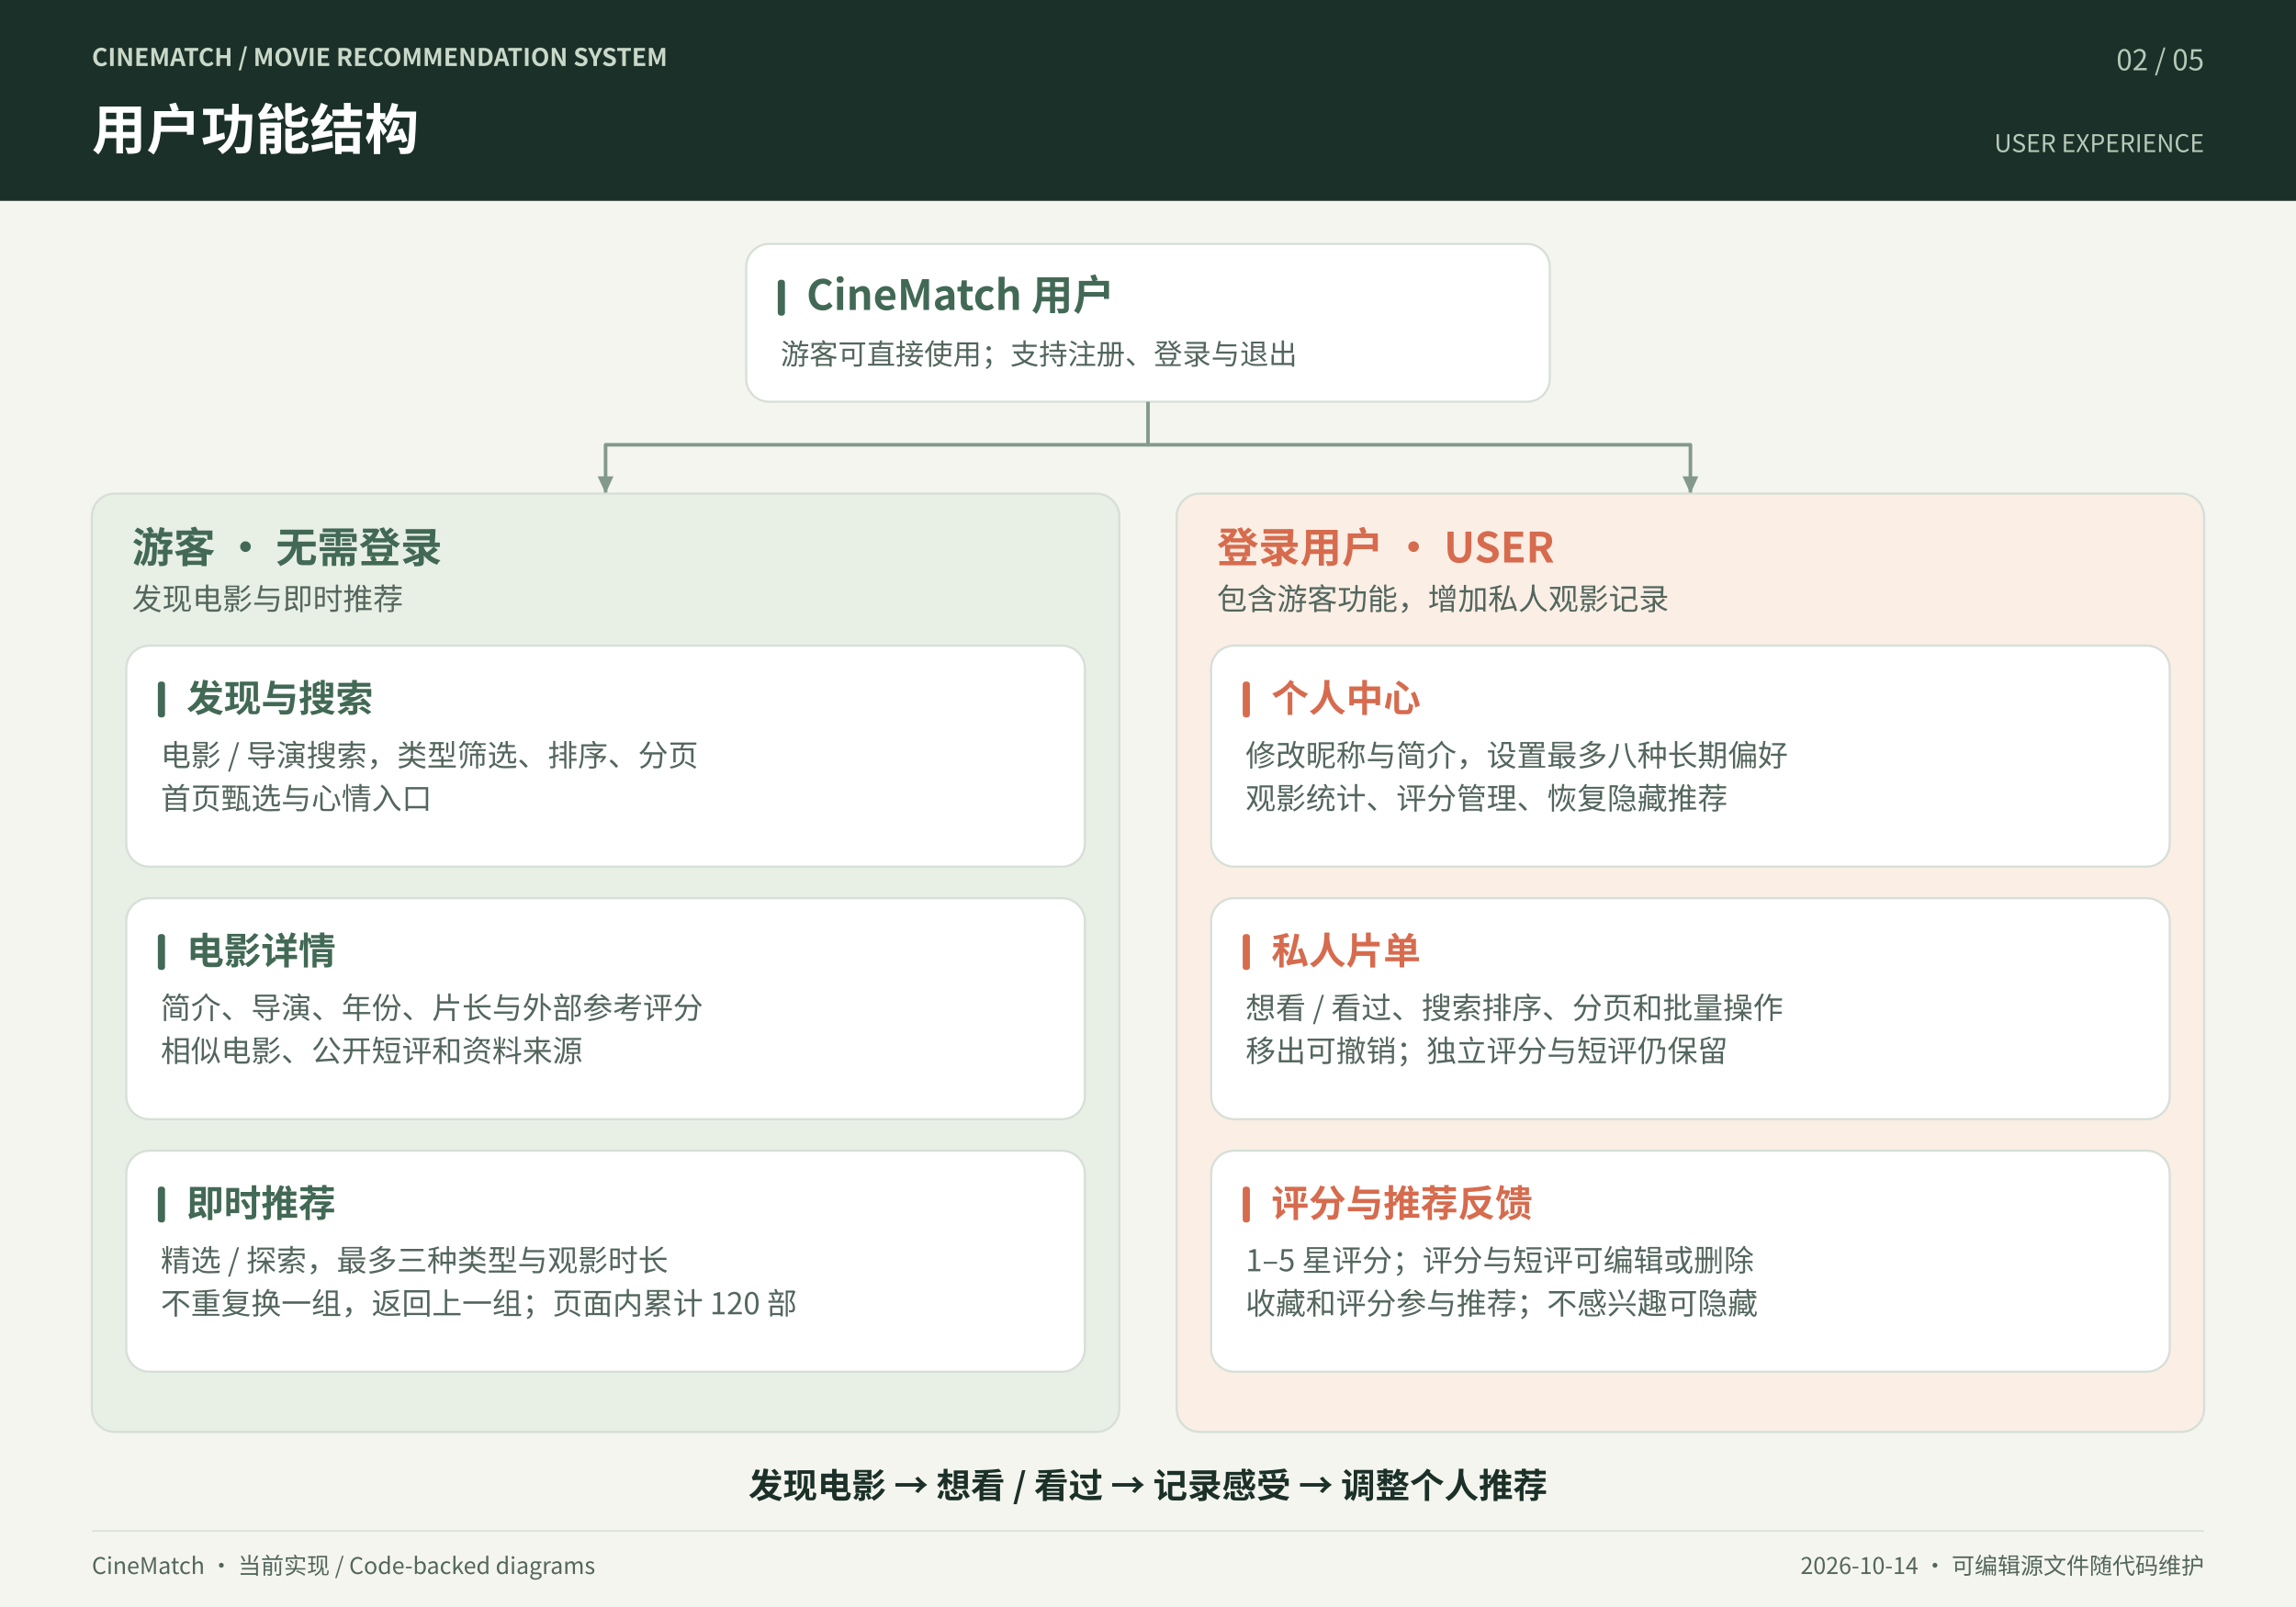
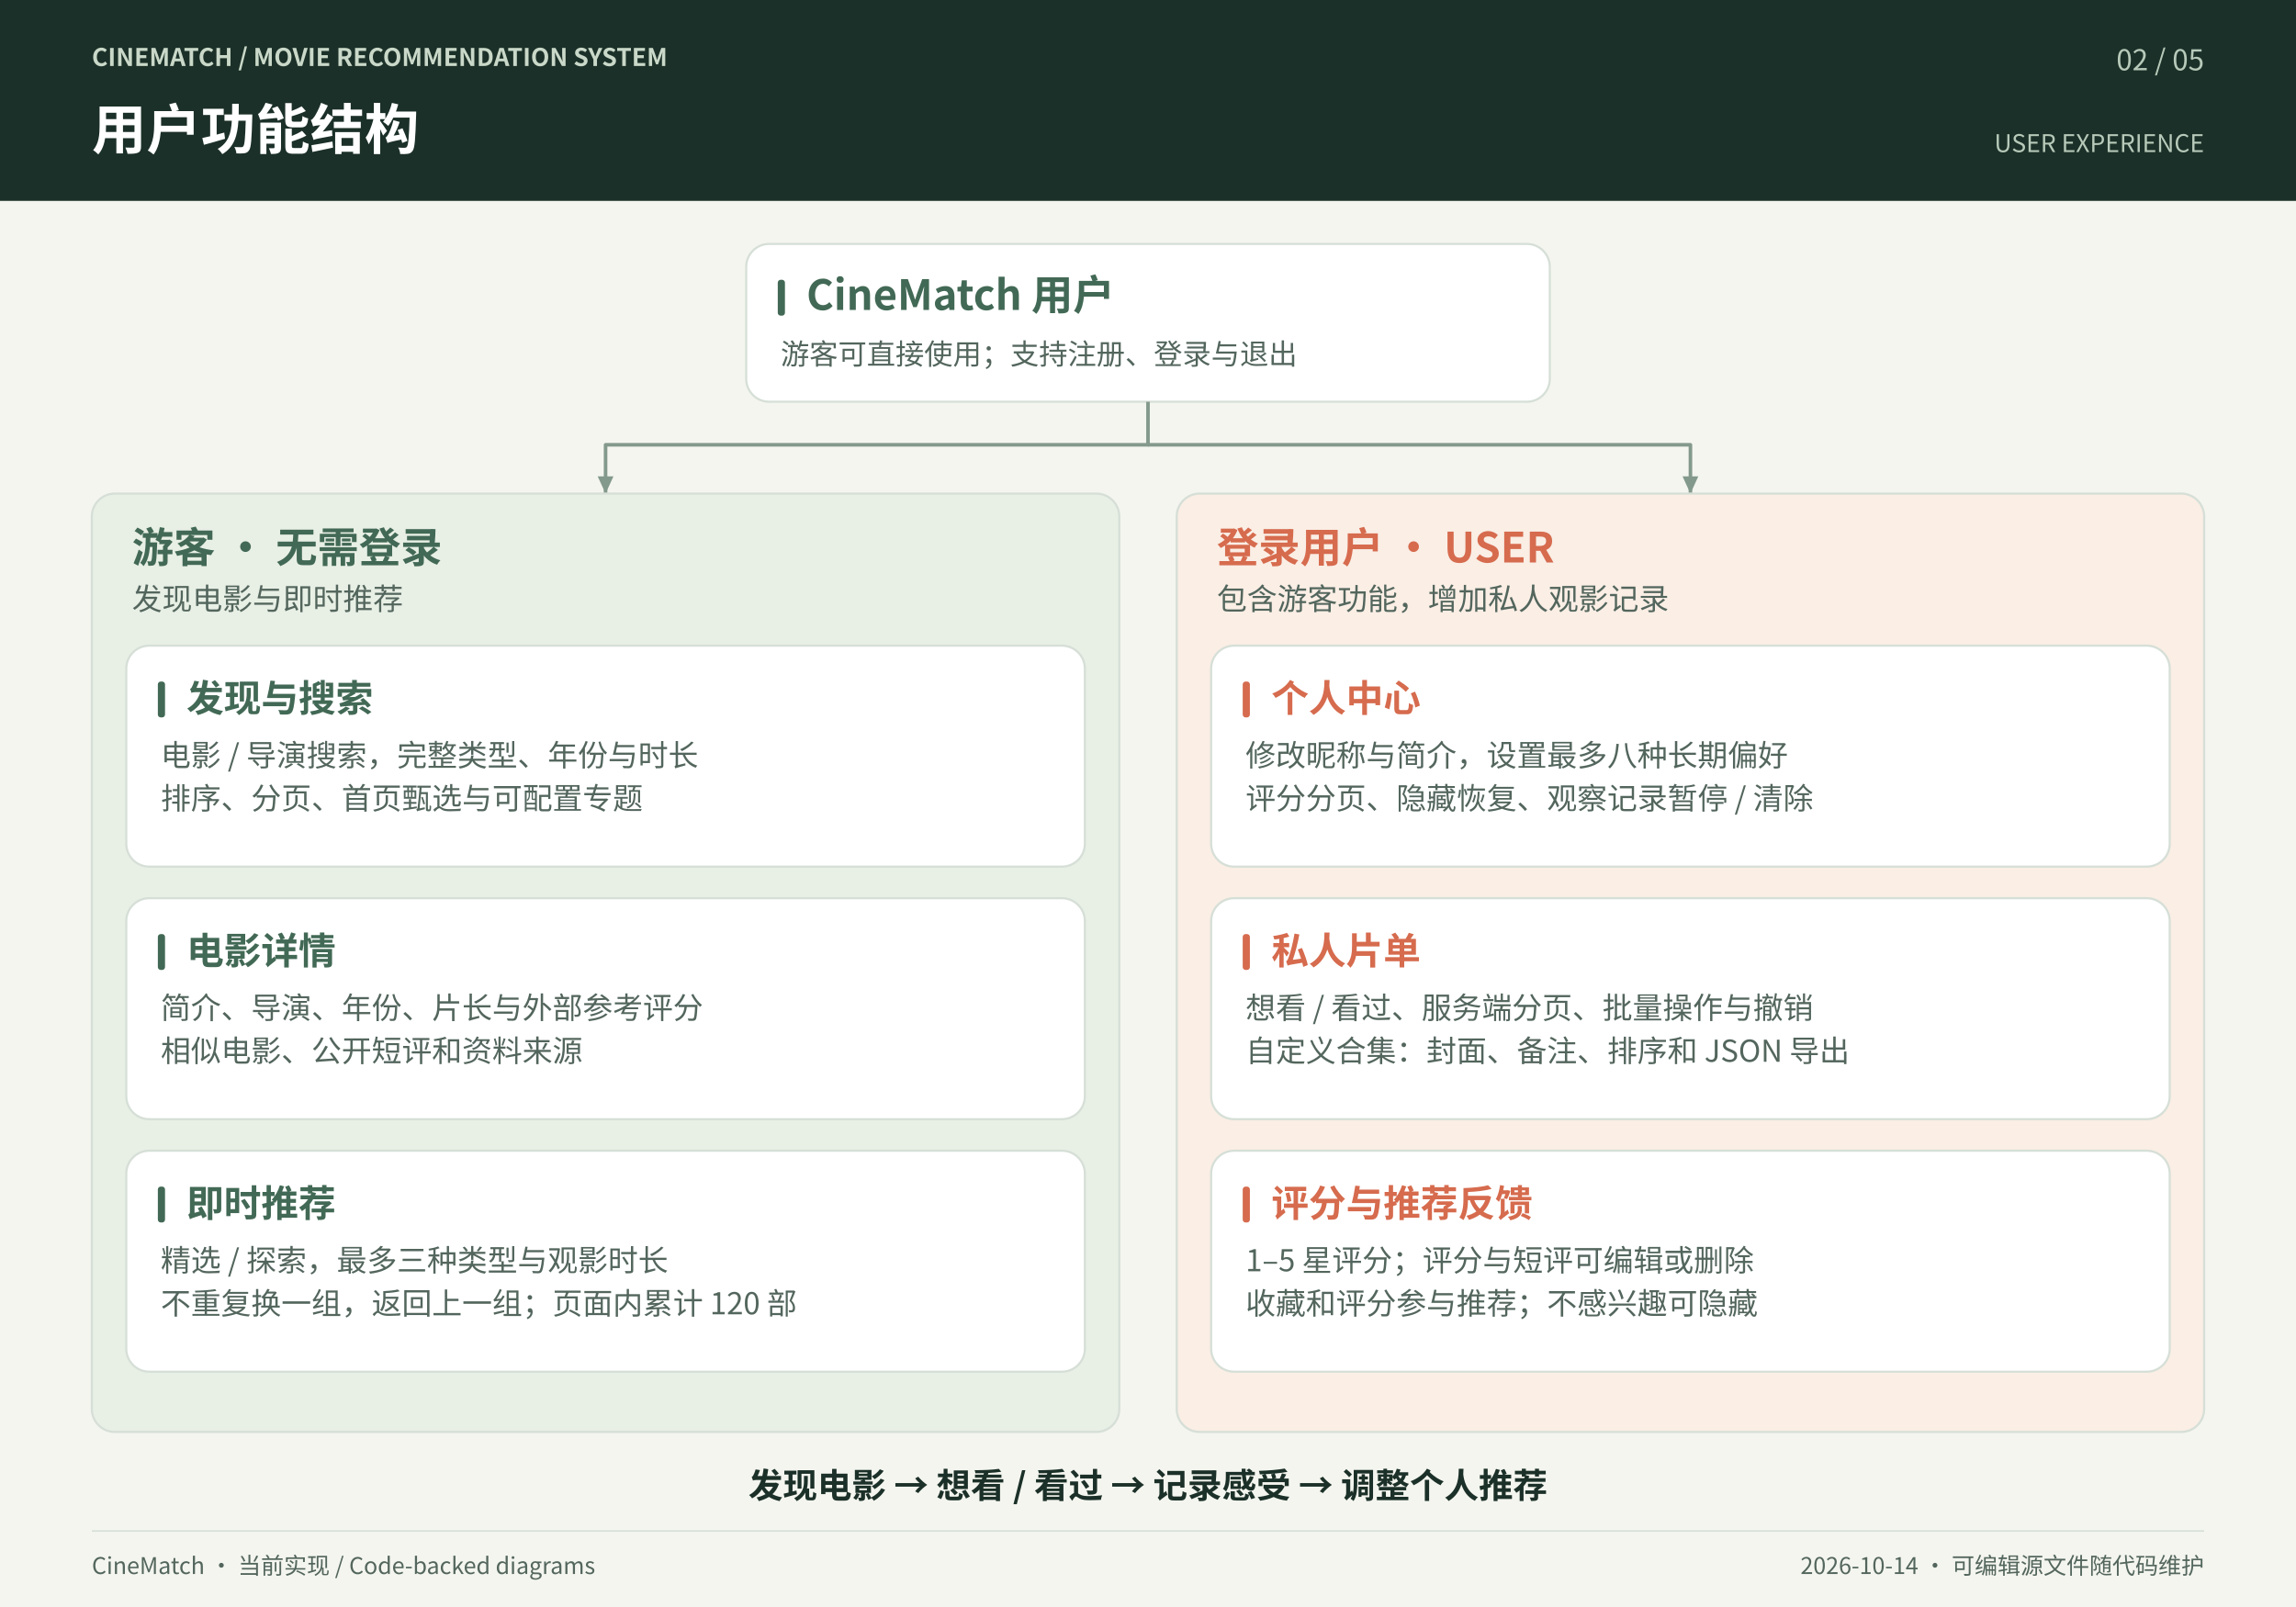
<svg xmlns="http://www.w3.org/2000/svg" width="1600" height="1120" viewBox="0 0 1600 1120" role="img" aria-labelledby="title desc">
  <rect x="0" y="0" width="1600" height="1120" rx="0" fill="#f4f5ef" />
  <rect x="0" y="0" width="1600" height="140" rx="0" fill="#1b3028" />
  <text x="64" y="46" font-family="'PingFang SC','Noto Sans CJK SC','Microsoft YaHei','Heiti SC',sans-serif" font-size="17" fill="#c9d8c8" text-anchor="start" font-weight="600">CINEMATCH  /  MOVIE RECOMMENDATION SYSTEM</text>
  <text x="64" y="104" font-family="'PingFang SC','Noto Sans CJK SC','Microsoft YaHei','Heiti SC',sans-serif" font-size="38" fill="#ffffff" text-anchor="start" font-weight="600">用户功能结构</text>
  <text x="1536" y="49" font-family="'PingFang SC','Noto Sans CJK SC','Microsoft YaHei','Heiti SC',sans-serif" font-size="20" fill="#b7c9b9" text-anchor="end" font-weight="400">02 / 05</text>
  <text x="1536" y="106" font-family="'PingFang SC','Noto Sans CJK SC','Microsoft YaHei','Heiti SC',sans-serif" font-size="17" fill="#b7c9b9" text-anchor="end" font-weight="400">USER EXPERIENCE</text>
  <polyline points="64,1067 1536,1067" fill="none" stroke="#d6dfd7" stroke-width="1" stroke-linejoin="round" />
  <text x="64" y="1097" font-family="'PingFang SC','Noto Sans CJK SC','Microsoft YaHei','Heiti SC',sans-serif" font-size="16" fill="#53665d" text-anchor="start" font-weight="400">CineMatch  ·  当前实现 / Code-backed diagrams</text>
  <text x="1536" y="1097" font-family="'PingFang SC','Noto Sans CJK SC','Microsoft YaHei','Heiti SC',sans-serif" font-size="16" fill="#53665d" text-anchor="end" font-weight="400">2026-10-14  ·  可编辑源文件随代码维护</text>
  <rect x="520" y="170" width="560" height="110" rx="16" fill="#ffffff" stroke="#d6dfd7" stroke-width="1.5" />
  <rect x="542" y="195" width="5" height="25" rx="2" fill="#426955" />
  <text x="562" y="216" font-family="'PingFang SC','Noto Sans CJK SC','Microsoft YaHei','Heiti SC',sans-serif" font-size="29" fill="#426955" text-anchor="start" font-weight="600">CineMatch 用户</text>
  <text x="544" y="254" font-family="'PingFang SC','Noto Sans CJK SC','Microsoft YaHei','Heiti SC',sans-serif" font-size="20" fill="#53665d" text-anchor="start" font-weight="400">游客可直接使用；支持注册、登录与退出</text>
  <polyline points="800,280 800,310 422,310 422,344" fill="none" stroke="#83998c" stroke-width="2.5" stroke-linejoin="round" />
  <polygon points="422.00,344.00 416.50,332.00 427.50,332.00" fill="#83998c" />
  <polyline points="800,310 1178,310 1178,344" fill="none" stroke="#83998c" stroke-width="2.5" stroke-linejoin="round" />
  <polygon points="1178.00,344.00 1172.50,332.00 1183.50,332.00" fill="#83998c" />
  <rect x="64" y="344" width="716" height="654" rx="16" fill="#e8efe5" stroke="#d6dfd7" stroke-width="1.5" />
  <text x="92" y="392" font-family="'PingFang SC','Noto Sans CJK SC','Microsoft YaHei','Heiti SC',sans-serif" font-size="29" fill="#426955" text-anchor="start" font-weight="600">游客 · 无需登录</text>
  <text x="92" y="425" font-family="'PingFang SC','Noto Sans CJK SC','Microsoft YaHei','Heiti SC',sans-serif" font-size="21" fill="#53665d" text-anchor="start" font-weight="400">发现电影与即时推荐</text>
  <rect x="820" y="344" width="716" height="654" rx="16" fill="#faeee5" stroke="#d6dfd7" stroke-width="1.5" />
  <text x="848" y="392" font-family="'PingFang SC','Noto Sans CJK SC','Microsoft YaHei','Heiti SC',sans-serif" font-size="29" fill="#d66b4e" text-anchor="start" font-weight="600">登录用户 · USER</text>
  <text x="848" y="425" font-family="'PingFang SC','Noto Sans CJK SC','Microsoft YaHei','Heiti SC',sans-serif" font-size="21" fill="#53665d" text-anchor="start" font-weight="400">包含游客功能，增加私人观影记录</text>
  <rect x="88" y="450" width="668" height="154" rx="16" fill="#ffffff" stroke="#d6dfd7" stroke-width="1.5" />
  <rect x="110" y="475" width="5" height="25" rx="2" fill="#426955" />
  <text x="130" y="496" font-family="'PingFang SC','Noto Sans CJK SC','Microsoft YaHei','Heiti SC',sans-serif" font-size="26" fill="#426955" text-anchor="start" font-weight="600">发现与搜索</text>
-   <text x="112" y="534" font-family="'PingFang SC','Noto Sans CJK SC','Microsoft YaHei','Heiti SC',sans-serif" font-size="21" fill="#53665d" text-anchor="start" font-weight="400">电影 / 导演搜索，类型筛选、排序、分页</text>
-   <text x="112" y="564" font-family="'PingFang SC','Noto Sans CJK SC','Microsoft YaHei','Heiti SC',sans-serif" font-size="21" fill="#53665d" text-anchor="start" font-weight="400">首页甄选与心情入口</text>
+   <text x="112" y="534" font-family="'PingFang SC','Noto Sans CJK SC','Microsoft YaHei','Heiti SC',sans-serif" font-size="21" fill="#53665d" text-anchor="start" font-weight="400">电影 / 导演搜索，完整类型、年份与时长</text>
+   <text x="112" y="564" font-family="'PingFang SC','Noto Sans CJK SC','Microsoft YaHei','Heiti SC',sans-serif" font-size="21" fill="#53665d" text-anchor="start" font-weight="400">排序、分页、首页甄选与可配置专题</text>
  <rect x="88" y="626" width="668" height="154" rx="16" fill="#ffffff" stroke="#d6dfd7" stroke-width="1.5" />
  <rect x="110" y="651" width="5" height="25" rx="2" fill="#426955" />
  <text x="130" y="672" font-family="'PingFang SC','Noto Sans CJK SC','Microsoft YaHei','Heiti SC',sans-serif" font-size="26" fill="#426955" text-anchor="start" font-weight="600">电影详情</text>
  <text x="112" y="710" font-family="'PingFang SC','Noto Sans CJK SC','Microsoft YaHei','Heiti SC',sans-serif" font-size="21" fill="#53665d" text-anchor="start" font-weight="400">简介、导演、年份、片长与外部参考评分</text>
  <text x="112" y="740" font-family="'PingFang SC','Noto Sans CJK SC','Microsoft YaHei','Heiti SC',sans-serif" font-size="21" fill="#53665d" text-anchor="start" font-weight="400">相似电影、公开短评和资料来源</text>
  <rect x="88" y="802" width="668" height="154" rx="16" fill="#ffffff" stroke="#d6dfd7" stroke-width="1.5" />
  <rect x="110" y="827" width="5" height="25" rx="2" fill="#426955" />
  <text x="130" y="848" font-family="'PingFang SC','Noto Sans CJK SC','Microsoft YaHei','Heiti SC',sans-serif" font-size="26" fill="#426955" text-anchor="start" font-weight="600">即时推荐</text>
  <text x="112" y="886" font-family="'PingFang SC','Noto Sans CJK SC','Microsoft YaHei','Heiti SC',sans-serif" font-size="21" fill="#53665d" text-anchor="start" font-weight="400">精选 / 探索，最多三种类型与观影时长</text>
  <text x="112" y="916" font-family="'PingFang SC','Noto Sans CJK SC','Microsoft YaHei','Heiti SC',sans-serif" font-size="21" fill="#53665d" text-anchor="start" font-weight="400">不重复换一组，返回上一组；页面内累计 120 部</text>
  <rect x="844" y="450" width="668" height="154" rx="16" fill="#ffffff" stroke="#d6dfd7" stroke-width="1.5" />
  <rect x="866" y="475" width="5" height="25" rx="2" fill="#d66b4e" />
  <text x="886" y="496" font-family="'PingFang SC','Noto Sans CJK SC','Microsoft YaHei','Heiti SC',sans-serif" font-size="26" fill="#d66b4e" text-anchor="start" font-weight="600">个人中心</text>
  <text x="868" y="534" font-family="'PingFang SC','Noto Sans CJK SC','Microsoft YaHei','Heiti SC',sans-serif" font-size="21" fill="#53665d" text-anchor="start" font-weight="400">修改昵称与简介，设置最多八种长期偏好</text>
-   <text x="868" y="564" font-family="'PingFang SC','Noto Sans CJK SC','Microsoft YaHei','Heiti SC',sans-serif" font-size="21" fill="#53665d" text-anchor="start" font-weight="400">观影统计、评分管理、恢复隐藏推荐</text>
+   <text x="868" y="564" font-family="'PingFang SC','Noto Sans CJK SC','Microsoft YaHei','Heiti SC',sans-serif" font-size="21" fill="#53665d" text-anchor="start" font-weight="400">评分分页、隐藏恢复、观察记录暂停 / 清除</text>
  <rect x="844" y="626" width="668" height="154" rx="16" fill="#ffffff" stroke="#d6dfd7" stroke-width="1.5" />
  <rect x="866" y="651" width="5" height="25" rx="2" fill="#d66b4e" />
  <text x="886" y="672" font-family="'PingFang SC','Noto Sans CJK SC','Microsoft YaHei','Heiti SC',sans-serif" font-size="26" fill="#d66b4e" text-anchor="start" font-weight="600">私人片单</text>
-   <text x="868" y="710" font-family="'PingFang SC','Noto Sans CJK SC','Microsoft YaHei','Heiti SC',sans-serif" font-size="21" fill="#53665d" text-anchor="start" font-weight="400">想看 / 看过、搜索排序、分页和批量操作</text>
-   <text x="868" y="740" font-family="'PingFang SC','Noto Sans CJK SC','Microsoft YaHei','Heiti SC',sans-serif" font-size="21" fill="#53665d" text-anchor="start" font-weight="400">移出可撤销；独立评分与短评仍保留</text>
+   <text x="868" y="710" font-family="'PingFang SC','Noto Sans CJK SC','Microsoft YaHei','Heiti SC',sans-serif" font-size="21" fill="#53665d" text-anchor="start" font-weight="400">想看 / 看过、服务端分页、批量操作与撤销</text>
+   <text x="868" y="740" font-family="'PingFang SC','Noto Sans CJK SC','Microsoft YaHei','Heiti SC',sans-serif" font-size="21" fill="#53665d" text-anchor="start" font-weight="400">自定义合集：封面、备注、排序和 JSON 导出</text>
  <rect x="844" y="802" width="668" height="154" rx="16" fill="#ffffff" stroke="#d6dfd7" stroke-width="1.5" />
  <rect x="866" y="827" width="5" height="25" rx="2" fill="#d66b4e" />
  <text x="886" y="848" font-family="'PingFang SC','Noto Sans CJK SC','Microsoft YaHei','Heiti SC',sans-serif" font-size="26" fill="#d66b4e" text-anchor="start" font-weight="600">评分与推荐反馈</text>
  <text x="868" y="886" font-family="'PingFang SC','Noto Sans CJK SC','Microsoft YaHei','Heiti SC',sans-serif" font-size="21" fill="#53665d" text-anchor="start" font-weight="400">1–5 星评分；评分与短评可编辑或删除</text>
  <text x="868" y="916" font-family="'PingFang SC','Noto Sans CJK SC','Microsoft YaHei','Heiti SC',sans-serif" font-size="21" fill="#53665d" text-anchor="start" font-weight="400">收藏和评分参与推荐；不感兴趣可隐藏</text>
  <text x="800" y="1044" font-family="'PingFang SC','Noto Sans CJK SC','Microsoft YaHei','Heiti SC',sans-serif" font-size="24" fill="#1b3028" text-anchor="middle" font-weight="600">发现电影  →  想看 / 看过  →  记录感受  →  调整个人推荐</text>
</svg>
